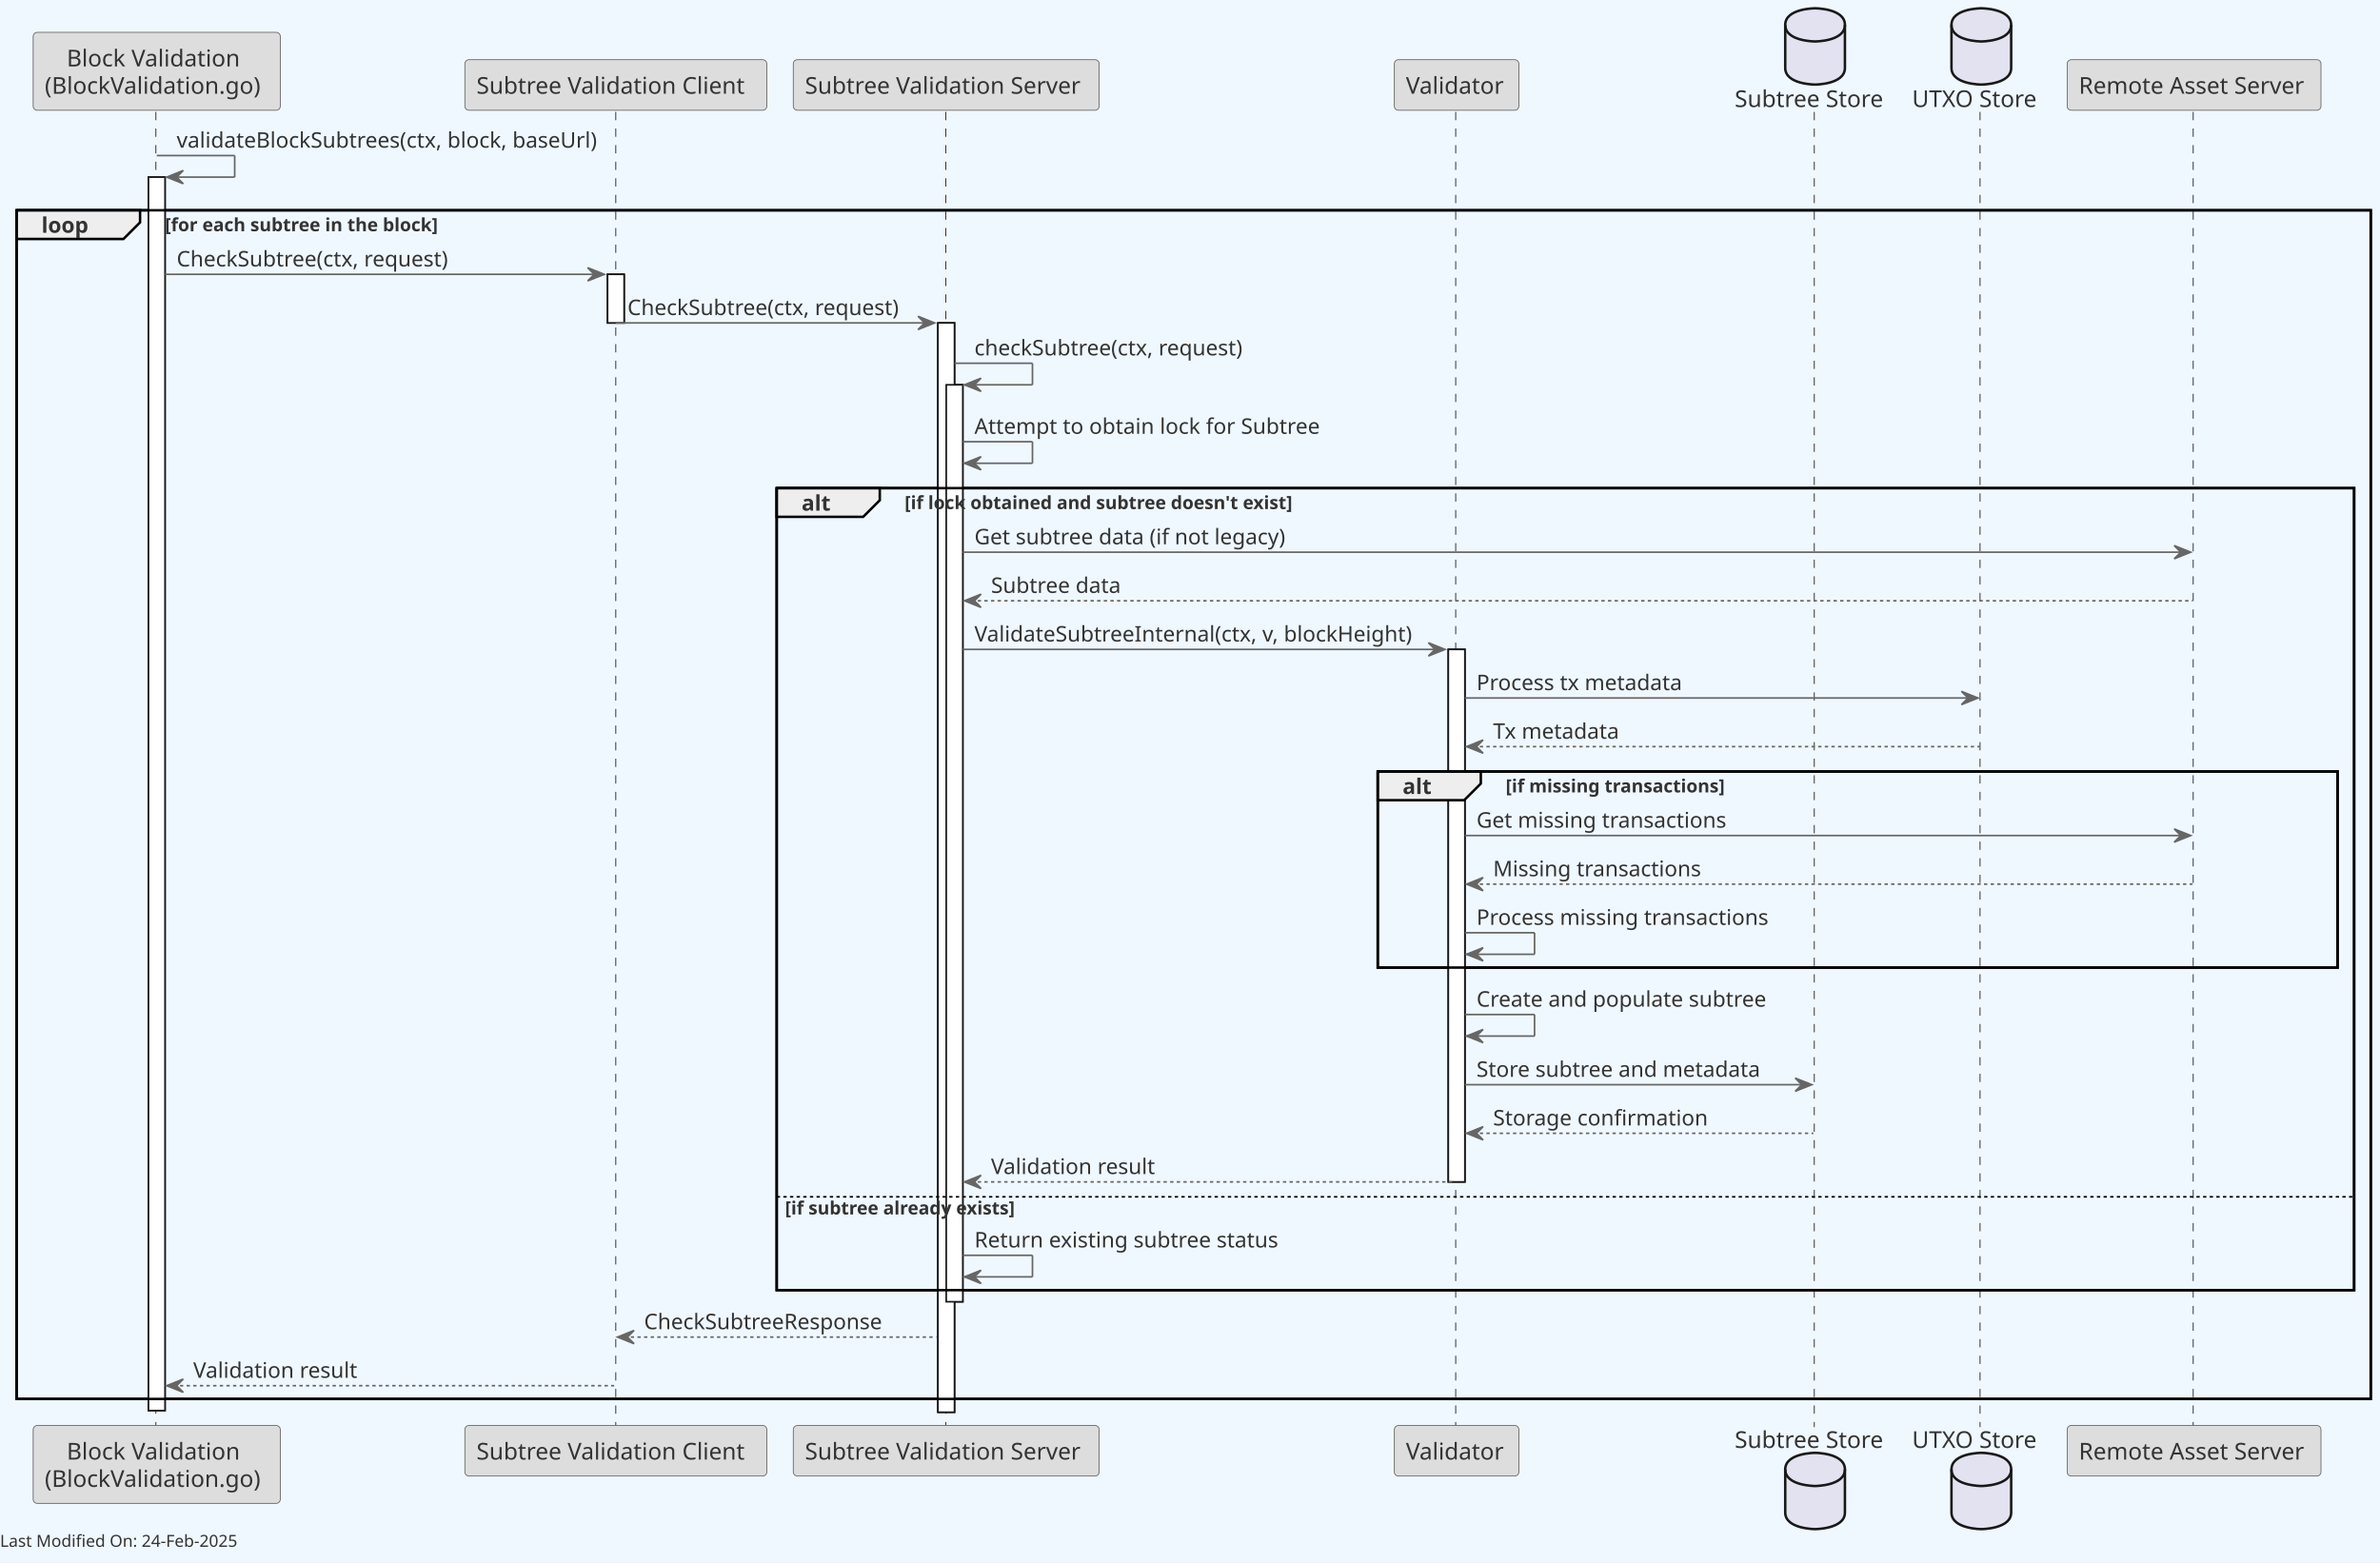
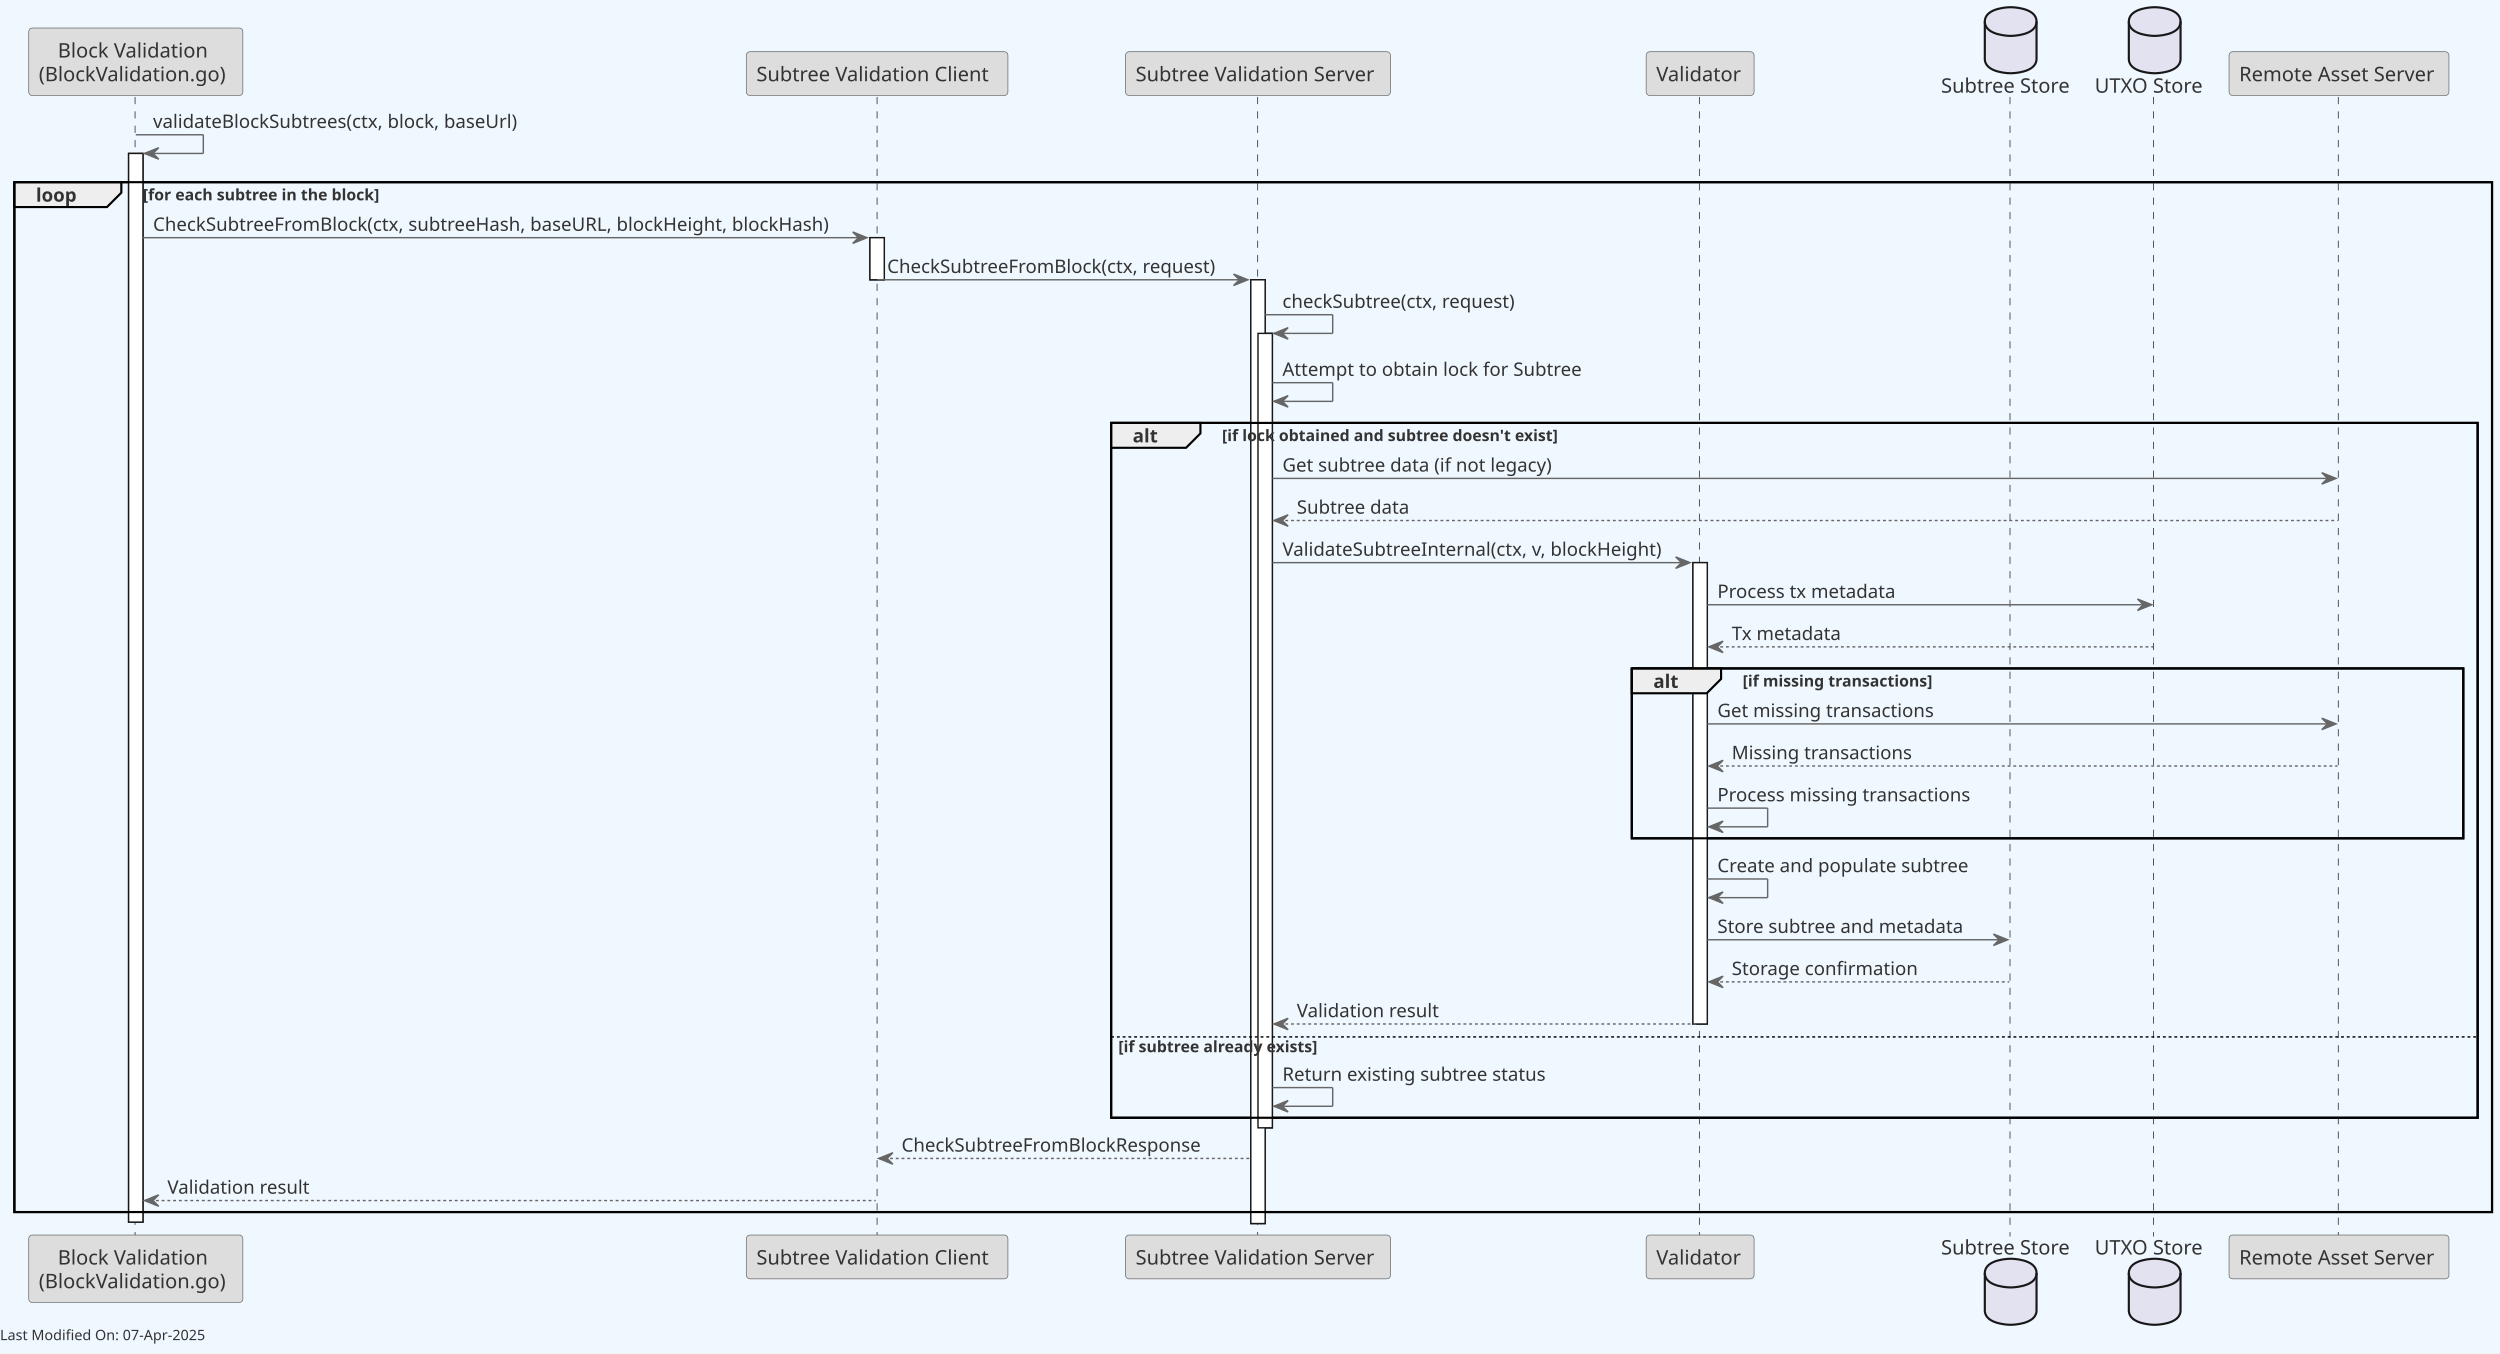
- <svg xmlns="http://www.w3.org/2000/svg" contentStyleType="text/css" height="942px" preserveAspectRatio="none" style="width:1435px;height:942px;background:#F0F8FF;" version="1.1" viewBox="0 0 1435 942" width="1435px" zoomAndPan="magnify">
+ <svg xmlns="http://www.w3.org/2000/svg" contentStyleType="text/css" height="942px" preserveAspectRatio="none" style="width:1740px;height:942px;background:#F0F8FF;" version="1.1" viewBox="0 0 1740 942" width="1740px" zoomAndPan="magnify">
  <defs />
  <g>
-     <rect fill="#F0F8FF" height="942" style="stroke:none;stroke-width:1.0;" width="1435" x="0" y="0" />
+     <rect fill="#F0F8FF" height="942" style="stroke:none;stroke-width:1.0;" width="1740" x="0" y="0" />
    <rect fill="#FFFFFF" height="743.787" style="stroke:#181818;stroke-width:1.0;" width="10" x="89.505" y="106.799" />
-     <rect fill="#FFFFFF" height="29.311" style="stroke:#181818;stroke-width:1.0;" width="10" x="366.317" y="165.42" />
-     <rect fill="#FFFFFF" height="656.856" style="stroke:#181818;stroke-width:1.0;" width="10" x="565.517" y="194.731" />
-     <rect fill="#FFFFFF" height="552.924" style="stroke:#181818;stroke-width:1.0;" width="10" x="570.517" y="232.041" />
-     <rect fill="#FFFFFF" height="321.106" style="stroke:#181818;stroke-width:1.0;" width="10" x="873.24" y="391.594" />
-     <rect fill="none" height="716.787" style="stroke:#000000;stroke-width:1.5;" width="1419.411" x="10" y="126.799" />
-     <rect fill="none" height="483.613" style="stroke:#000000;stroke-width:1.5;" width="951.094" x="468.317" y="294.352" />
-     <rect fill="none" height="118.242" style="stroke:#000000;stroke-width:1.5;" width="578.714" x="830.697" y="465.215" />
+     <rect fill="#FFFFFF" height="29.311" style="stroke:#181818;stroke-width:1.0;" width="10" x="605.472" y="165.42" />
+     <rect fill="#FFFFFF" height="656.856" style="stroke:#181818;stroke-width:1.0;" width="10" x="870.56" y="194.731" />
+     <rect fill="#FFFFFF" height="552.924" style="stroke:#181818;stroke-width:1.0;" width="10" x="875.56" y="232.041" />
+     <rect fill="#FFFFFF" height="321.106" style="stroke:#181818;stroke-width:1.0;" width="10" x="1178.284" y="391.594" />
+     <rect fill="none" height="716.787" style="stroke:#000000;stroke-width:1.5;" width="1724.455" x="10" y="126.799" />
+     <rect fill="none" height="483.613" style="stroke:#000000;stroke-width:1.5;" width="951.094" x="773.36" y="294.352" />
+     <rect fill="none" height="118.242" style="stroke:#000000;stroke-width:1.5;" width="578.714" x="1135.741" y="465.215" />
    <line style="stroke:#181818;stroke-width:0.5;stroke-dasharray:5.0,5.0;" x1="94" x2="94" y1="67.488" y2="860.586" />
-     <line style="stroke:#181818;stroke-width:0.5;stroke-dasharray:5.0,5.0;" x1="371.286" x2="371.286" y1="67.488" y2="860.586" />
-     <line style="stroke:#181818;stroke-width:0.5;stroke-dasharray:5.0,5.0;" x1="570.317" x2="570.317" y1="67.488" y2="860.586" />
-     <line style="stroke:#181818;stroke-width:0.5;stroke-dasharray:5.0,5.0;" x1="877.697" x2="877.697" y1="67.488" y2="860.586" />
-     <line style="stroke:#181818;stroke-width:0.5;stroke-dasharray:5.0,5.0;" x1="1093.917" x2="1093.917" y1="67.488" y2="860.586" />
-     <line style="stroke:#181818;stroke-width:0.5;stroke-dasharray:5.0,5.0;" x1="1193.855" x2="1193.855" y1="67.488" y2="860.586" />
-     <line style="stroke:#181818;stroke-width:0.5;stroke-dasharray:5.0,5.0;" x1="1322.382" x2="1322.382" y1="67.488" y2="860.586" />
+     <line style="stroke:#181818;stroke-width:0.5;stroke-dasharray:5.0,5.0;" x1="610.441" x2="610.441" y1="67.488" y2="860.586" />
+     <line style="stroke:#181818;stroke-width:0.5;stroke-dasharray:5.0,5.0;" x1="875.36" x2="875.36" y1="67.488" y2="860.586" />
+     <line style="stroke:#181818;stroke-width:0.5;stroke-dasharray:5.0,5.0;" x1="1182.741" x2="1182.741" y1="67.488" y2="860.586" />
+     <line style="stroke:#181818;stroke-width:0.5;stroke-dasharray:5.0,5.0;" x1="1398.96" x2="1398.96" y1="67.488" y2="860.586" />
+     <line style="stroke:#181818;stroke-width:0.5;stroke-dasharray:5.0,5.0;" x1="1498.899" x2="1498.899" y1="67.488" y2="860.586" />
+     <line style="stroke:#181818;stroke-width:0.5;stroke-dasharray:5.0,5.0;" x1="1627.425" x2="1627.425" y1="67.488" y2="860.586" />
    <rect fill="#DDDDDD" height="46.977" rx="2.5" ry="2.5" style="stroke:#666666;stroke-width:0.5;" width="149.01" x="20" y="19.512" />
    <text fill="#333333" font-family="sans-serif" font-size="14" lengthAdjust="spacing" textLength="108.575" x="40.217" y="40.047">Block Validation</text>
    <text fill="#333333" font-family="sans-serif" font-size="14" lengthAdjust="spacing" textLength="135.01" x="27" y="56.535">(BlockValidation.go)</text>
    <rect fill="#DDDDDD" height="46.977" rx="2.5" ry="2.5" style="stroke:#666666;stroke-width:0.5;" width="149.01" x="20" y="859.586" />
    <text fill="#333333" font-family="sans-serif" font-size="14" lengthAdjust="spacing" textLength="108.575" x="40.217" y="880.121">Block Validation</text>
    <text fill="#333333" font-family="sans-serif" font-size="14" lengthAdjust="spacing" textLength="135.01" x="27" y="896.609">(BlockValidation.go)</text>
-     <rect fill="#DDDDDD" height="30.488" rx="2.5" ry="2.5" style="stroke:#666666;stroke-width:0.5;" width="182.061" x="280.286" y="36" />
-     <text fill="#333333" font-family="sans-serif" font-size="14" lengthAdjust="spacing" textLength="168.061" x="287.286" y="56.535">Subtree Validation Client</text>
-     <rect fill="#DDDDDD" height="30.488" rx="2.5" ry="2.5" style="stroke:#666666;stroke-width:0.5;" width="182.061" x="280.286" y="859.586" />
-     <text fill="#333333" font-family="sans-serif" font-size="14" lengthAdjust="spacing" textLength="168.061" x="287.286" y="880.121">Subtree Validation Client</text>
-     <rect fill="#DDDDDD" height="30.488" rx="2.5" ry="2.5" style="stroke:#666666;stroke-width:0.5;" width="184.399" x="478.317" y="36" />
-     <text fill="#333333" font-family="sans-serif" font-size="14" lengthAdjust="spacing" textLength="170.399" x="485.317" y="56.535">Subtree Validation Server</text>
-     <rect fill="#DDDDDD" height="30.488" rx="2.5" ry="2.5" style="stroke:#666666;stroke-width:0.5;" width="184.399" x="478.317" y="859.586" />
-     <text fill="#333333" font-family="sans-serif" font-size="14" lengthAdjust="spacing" textLength="170.399" x="485.317" y="880.121">Subtree Validation Server</text>
-     <rect fill="#DDDDDD" height="30.488" rx="2.5" ry="2.5" style="stroke:#666666;stroke-width:0.5;" width="75.086" x="840.697" y="36" />
-     <text fill="#333333" font-family="sans-serif" font-size="14" lengthAdjust="spacing" textLength="61.086" x="847.697" y="56.535">Validator</text>
-     <rect fill="#DDDDDD" height="30.488" rx="2.5" ry="2.5" style="stroke:#666666;stroke-width:0.5;" width="75.086" x="840.697" y="859.586" />
-     <text fill="#333333" font-family="sans-serif" font-size="14" lengthAdjust="spacing" textLength="61.086" x="847.697" y="880.121">Validator</text>
-     <text fill="#333333" font-family="sans-serif" font-size="14" lengthAdjust="spacing" textLength="90.939" x="1045.917" y="64.535">Subtree Store</text>
-     <path d="M1076.386,15 C1076.386,5 1094.386,5 1094.386,5 C1094.386,5 1112.386,5 1112.386,15 L1112.386,41 C1112.386,51 1094.386,51 1094.386,51 C1094.386,51 1076.386,51 1076.386,41 L1076.386,15 " fill="#E2E2F0" style="stroke:#181818;stroke-width:1.5;" />
-     <path d="M1076.386,15 C1076.386,25 1094.386,25 1094.386,25 C1094.386,25 1112.386,25 1112.386,15 " fill="none" style="stroke:#181818;stroke-width:1.5;" />
-     <text fill="#333333" font-family="sans-serif" font-size="14" lengthAdjust="spacing" textLength="90.939" x="1045.917" y="873.121">Subtree Store</text>
-     <path d="M1076.386,886.074 C1076.386,876.074 1094.386,876.074 1094.386,876.074 C1094.386,876.074 1112.386,876.074 1112.386,886.074 L1112.386,912.074 C1112.386,922.074 1094.386,922.074 1094.386,922.074 C1094.386,922.074 1076.386,922.074 1076.386,912.074 L1076.386,886.074 " fill="#E2E2F0" style="stroke:#181818;stroke-width:1.5;" />
-     <path d="M1076.386,886.074 C1076.386,896.074 1094.386,896.074 1094.386,896.074 C1094.386,896.074 1112.386,896.074 1112.386,886.074 " fill="none" style="stroke:#181818;stroke-width:1.5;" />
-     <text fill="#333333" font-family="sans-serif" font-size="14" lengthAdjust="spacing" textLength="77.526" x="1152.855" y="64.535">UTXO Store</text>
-     <path d="M1176.619,15 C1176.619,5 1194.619,5 1194.619,5 C1194.619,5 1212.619,5 1212.619,15 L1212.619,41 C1212.619,51 1194.619,51 1194.619,51 C1194.619,51 1176.619,51 1176.619,41 L1176.619,15 " fill="#E2E2F0" style="stroke:#181818;stroke-width:1.5;" />
-     <path d="M1176.619,15 C1176.619,25 1194.619,25 1194.619,25 C1194.619,25 1212.619,25 1212.619,15 " fill="none" style="stroke:#181818;stroke-width:1.5;" />
-     <text fill="#333333" font-family="sans-serif" font-size="14" lengthAdjust="spacing" textLength="77.526" x="1152.855" y="873.121">UTXO Store</text>
-     <path d="M1176.619,886.074 C1176.619,876.074 1194.619,876.074 1194.619,876.074 C1194.619,876.074 1212.619,876.074 1212.619,886.074 L1212.619,912.074 C1212.619,922.074 1194.619,922.074 1194.619,922.074 C1194.619,922.074 1176.619,922.074 1176.619,912.074 L1176.619,886.074 " fill="#E2E2F0" style="stroke:#181818;stroke-width:1.5;" />
-     <path d="M1176.619,886.074 C1176.619,896.074 1194.619,896.074 1194.619,896.074 C1194.619,896.074 1212.619,896.074 1212.619,886.074 " fill="none" style="stroke:#181818;stroke-width:1.5;" />
-     <rect fill="#DDDDDD" height="30.488" rx="2.5" ry="2.5" style="stroke:#666666;stroke-width:0.5;" width="153.029" x="1246.382" y="36" />
-     <text fill="#333333" font-family="sans-serif" font-size="14" lengthAdjust="spacing" textLength="139.029" x="1253.382" y="56.535">Remote Asset Server</text>
-     <rect fill="#DDDDDD" height="30.488" rx="2.5" ry="2.5" style="stroke:#666666;stroke-width:0.5;" width="153.029" x="1246.382" y="859.586" />
-     <text fill="#333333" font-family="sans-serif" font-size="14" lengthAdjust="spacing" textLength="139.029" x="1253.382" y="880.121">Remote Asset Server</text>
+     <rect fill="#DDDDDD" height="30.488" rx="2.5" ry="2.5" style="stroke:#666666;stroke-width:0.5;" width="182.061" x="519.441" y="36" />
+     <text fill="#333333" font-family="sans-serif" font-size="14" lengthAdjust="spacing" textLength="168.061" x="526.441" y="56.535">Subtree Validation Client</text>
+     <rect fill="#DDDDDD" height="30.488" rx="2.5" ry="2.5" style="stroke:#666666;stroke-width:0.5;" width="182.061" x="519.441" y="859.586" />
+     <text fill="#333333" font-family="sans-serif" font-size="14" lengthAdjust="spacing" textLength="168.061" x="526.441" y="880.121">Subtree Validation Client</text>
+     <rect fill="#DDDDDD" height="30.488" rx="2.5" ry="2.5" style="stroke:#666666;stroke-width:0.5;" width="184.399" x="783.36" y="36" />
+     <text fill="#333333" font-family="sans-serif" font-size="14" lengthAdjust="spacing" textLength="170.399" x="790.36" y="56.535">Subtree Validation Server</text>
+     <rect fill="#DDDDDD" height="30.488" rx="2.5" ry="2.5" style="stroke:#666666;stroke-width:0.5;" width="184.399" x="783.36" y="859.586" />
+     <text fill="#333333" font-family="sans-serif" font-size="14" lengthAdjust="spacing" textLength="170.399" x="790.36" y="880.121">Subtree Validation Server</text>
+     <rect fill="#DDDDDD" height="30.488" rx="2.5" ry="2.5" style="stroke:#666666;stroke-width:0.5;" width="75.086" x="1145.741" y="36" />
+     <text fill="#333333" font-family="sans-serif" font-size="14" lengthAdjust="spacing" textLength="61.086" x="1152.741" y="56.535">Validator</text>
+     <rect fill="#DDDDDD" height="30.488" rx="2.5" ry="2.5" style="stroke:#666666;stroke-width:0.5;" width="75.086" x="1145.741" y="859.586" />
+     <text fill="#333333" font-family="sans-serif" font-size="14" lengthAdjust="spacing" textLength="61.086" x="1152.741" y="880.121">Validator</text>
+     <text fill="#333333" font-family="sans-serif" font-size="14" lengthAdjust="spacing" textLength="90.939" x="1350.96" y="64.535">Subtree Store</text>
+     <path d="M1381.43,15 C1381.43,5 1399.43,5 1399.43,5 C1399.43,5 1417.43,5 1417.43,15 L1417.43,41 C1417.43,51 1399.43,51 1399.43,51 C1399.43,51 1381.43,51 1381.43,41 L1381.43,15 " fill="#E2E2F0" style="stroke:#181818;stroke-width:1.5;" />
+     <path d="M1381.43,15 C1381.43,25 1399.43,25 1399.43,25 C1399.43,25 1417.43,25 1417.43,15 " fill="none" style="stroke:#181818;stroke-width:1.5;" />
+     <text fill="#333333" font-family="sans-serif" font-size="14" lengthAdjust="spacing" textLength="90.939" x="1350.96" y="873.121">Subtree Store</text>
+     <path d="M1381.43,886.074 C1381.43,876.074 1399.43,876.074 1399.43,876.074 C1399.43,876.074 1417.43,876.074 1417.43,886.074 L1417.43,912.074 C1417.43,922.074 1399.43,922.074 1399.43,922.074 C1399.43,922.074 1381.43,922.074 1381.43,912.074 L1381.43,886.074 " fill="#E2E2F0" style="stroke:#181818;stroke-width:1.5;" />
+     <path d="M1381.43,886.074 C1381.43,896.074 1399.43,896.074 1399.43,896.074 C1399.43,896.074 1417.43,896.074 1417.43,886.074 " fill="none" style="stroke:#181818;stroke-width:1.5;" />
+     <text fill="#333333" font-family="sans-serif" font-size="14" lengthAdjust="spacing" textLength="77.526" x="1457.899" y="64.535">UTXO Store</text>
+     <path d="M1481.662,15 C1481.662,5 1499.662,5 1499.662,5 C1499.662,5 1517.662,5 1517.662,15 L1517.662,41 C1517.662,51 1499.662,51 1499.662,51 C1499.662,51 1481.662,51 1481.662,41 L1481.662,15 " fill="#E2E2F0" style="stroke:#181818;stroke-width:1.5;" />
+     <path d="M1481.662,15 C1481.662,25 1499.662,25 1499.662,25 C1499.662,25 1517.662,25 1517.662,15 " fill="none" style="stroke:#181818;stroke-width:1.5;" />
+     <text fill="#333333" font-family="sans-serif" font-size="14" lengthAdjust="spacing" textLength="77.526" x="1457.899" y="873.121">UTXO Store</text>
+     <path d="M1481.662,886.074 C1481.662,876.074 1499.662,876.074 1499.662,876.074 C1499.662,876.074 1517.662,876.074 1517.662,886.074 L1517.662,912.074 C1517.662,922.074 1499.662,922.074 1499.662,922.074 C1499.662,922.074 1481.662,922.074 1481.662,912.074 L1481.662,886.074 " fill="#E2E2F0" style="stroke:#181818;stroke-width:1.5;" />
+     <path d="M1481.662,886.074 C1481.662,896.074 1499.662,896.074 1499.662,896.074 C1499.662,896.074 1517.662,896.074 1517.662,886.074 " fill="none" style="stroke:#181818;stroke-width:1.5;" />
+     <rect fill="#DDDDDD" height="30.488" rx="2.5" ry="2.5" style="stroke:#666666;stroke-width:0.5;" width="153.029" x="1551.425" y="36" />
+     <text fill="#333333" font-family="sans-serif" font-size="14" lengthAdjust="spacing" textLength="139.029" x="1558.425" y="56.535">Remote Asset Server</text>
+     <rect fill="#DDDDDD" height="30.488" rx="2.5" ry="2.5" style="stroke:#666666;stroke-width:0.5;" width="153.029" x="1551.425" y="859.586" />
+     <text fill="#333333" font-family="sans-serif" font-size="14" lengthAdjust="spacing" textLength="139.029" x="1558.425" y="880.121">Remote Asset Server</text>
    <rect fill="#FFFFFF" height="743.787" style="stroke:#181818;stroke-width:1.0;" width="10" x="89.505" y="106.799" />
-     <rect fill="#FFFFFF" height="29.311" style="stroke:#181818;stroke-width:1.0;" width="10" x="366.317" y="165.42" />
-     <rect fill="#FFFFFF" height="656.856" style="stroke:#181818;stroke-width:1.0;" width="10" x="565.517" y="194.731" />
-     <rect fill="#FFFFFF" height="552.924" style="stroke:#181818;stroke-width:1.0;" width="10" x="570.517" y="232.041" />
-     <rect fill="#FFFFFF" height="321.106" style="stroke:#181818;stroke-width:1.0;" width="10" x="873.24" y="391.594" />
+     <rect fill="#FFFFFF" height="29.311" style="stroke:#181818;stroke-width:1.0;" width="10" x="605.472" y="165.42" />
+     <rect fill="#FFFFFF" height="656.856" style="stroke:#181818;stroke-width:1.0;" width="10" x="870.56" y="194.731" />
+     <rect fill="#FFFFFF" height="552.924" style="stroke:#181818;stroke-width:1.0;" width="10" x="875.56" y="232.041" />
+     <rect fill="#FFFFFF" height="321.106" style="stroke:#181818;stroke-width:1.0;" width="10" x="1178.284" y="391.594" />
    <line style="stroke:#666666;stroke-width:1.0;" x1="94.505" x2="141.505" y1="93.799" y2="93.799" />
    <line style="stroke:#666666;stroke-width:1.0;" x1="141.505" x2="141.505" y1="93.799" y2="106.799" />
    <line style="stroke:#666666;stroke-width:1.0;" x1="100.505" x2="141.505" y1="106.799" y2="106.799" />
    <polygon fill="#666666" points="110.505,102.799,100.505,106.799,110.505,110.799,106.505,106.799" style="stroke:#666666;stroke-width:1.0;" />
    <text fill="#333333" font-family="sans-serif" font-size="13" lengthAdjust="spacing" textLength="262.812" x="106.505" y="89.057">validateBlockSubtrees(ctx, block, baseUrl)</text>
    <path d="M10,126.799 L84.447,126.799 L84.447,134.109 L74.447,144.109 L10,144.109 L10,126.799 " fill="#EEEEEE" style="stroke:#000000;stroke-width:1.5;" />
-     <rect fill="none" height="716.787" style="stroke:#000000;stroke-width:1.5;" width="1419.411" x="10" y="126.799" />
+     <rect fill="none" height="716.787" style="stroke:#000000;stroke-width:1.5;" width="1724.455" x="10" y="126.799" />
    <text fill="#333333" font-family="sans-serif" font-size="13" font-weight="bold" lengthAdjust="spacing" textLength="29.447" x="25" y="140.367">loop</text>
    <text fill="#333333" font-family="sans-serif" font-size="11" font-weight="bold" lengthAdjust="spacing" textLength="171.574" x="99.447" y="139.434">[for each subtree in the block]</text>
-     <polygon fill="#666666" points="354.317,161.42,364.317,165.42,354.317,169.42,358.317,165.42" style="stroke:#666666;stroke-width:1.0;" />
-     <line style="stroke:#666666;stroke-width:1.0;" x1="99.505" x2="360.317" y1="165.42" y2="165.42" />
-     <text fill="#333333" font-family="sans-serif" font-size="13" lengthAdjust="spacing" textLength="170.2" x="106.505" y="160.678">CheckSubtree(ctx, request)</text>
-     <polygon fill="#666666" points="553.517,190.731,563.517,194.731,553.517,198.731,557.517,194.731" style="stroke:#666666;stroke-width:1.0;" />
-     <line style="stroke:#666666;stroke-width:1.0;" x1="371.317" x2="559.517" y1="194.731" y2="194.731" />
-     <text fill="#333333" font-family="sans-serif" font-size="13" lengthAdjust="spacing" textLength="170.2" x="378.317" y="189.988">CheckSubtree(ctx, request)</text>
-     <line style="stroke:#666666;stroke-width:1.0;" x1="575.517" x2="622.517" y1="219.041" y2="219.041" />
-     <line style="stroke:#666666;stroke-width:1.0;" x1="622.517" x2="622.517" y1="219.041" y2="232.041" />
-     <line style="stroke:#666666;stroke-width:1.0;" x1="581.517" x2="622.517" y1="232.041" y2="232.041" />
-     <polygon fill="#666666" points="591.517,228.041,581.517,232.041,591.517,236.041,587.517,232.041" style="stroke:#666666;stroke-width:1.0;" />
-     <text fill="#333333" font-family="sans-serif" font-size="13" lengthAdjust="spacing" textLength="167.864" x="587.517" y="214.299">checkSubtree(ctx, request)</text>
-     <line style="stroke:#666666;stroke-width:1.0;" x1="580.517" x2="622.517" y1="266.352" y2="266.352" />
-     <line style="stroke:#666666;stroke-width:1.0;" x1="622.517" x2="622.517" y1="266.352" y2="279.352" />
-     <line style="stroke:#666666;stroke-width:1.0;" x1="581.517" x2="622.517" y1="279.352" y2="279.352" />
-     <polygon fill="#666666" points="591.517,275.352,581.517,279.352,591.517,283.352,587.517,279.352" style="stroke:#666666;stroke-width:1.0;" />
-     <text fill="#333333" font-family="sans-serif" font-size="13" lengthAdjust="spacing" textLength="216.569" x="587.517" y="261.609">Attempt to obtain lock for Subtree</text>
-     <path d="M468.317,294.352 L530.456,294.352 L530.456,301.662 L520.456,311.662 L468.317,311.662 L468.317,294.352 " fill="#EEEEEE" style="stroke:#000000;stroke-width:1.5;" />
-     <rect fill="none" height="483.613" style="stroke:#000000;stroke-width:1.5;" width="951.094" x="468.317" y="294.352" />
-     <text fill="#333333" font-family="sans-serif" font-size="13" font-weight="bold" lengthAdjust="spacing" textLength="17.139" x="483.317" y="307.92">alt</text>
-     <text fill="#333333" font-family="sans-serif" font-size="11" font-weight="bold" lengthAdjust="spacing" textLength="243.875" x="545.456" y="306.986">[if lock obtained and subtree doesn't exist]</text>
-     <polygon fill="#666666" points="1310.897,328.973,1320.897,332.973,1310.897,336.973,1314.897,332.973" style="stroke:#666666;stroke-width:1.0;" />
-     <line style="stroke:#666666;stroke-width:1.0;" x1="580.517" x2="1316.897" y1="332.973" y2="332.973" />
-     <text fill="#333333" font-family="sans-serif" font-size="13" lengthAdjust="spacing" textLength="194.657" x="587.517" y="328.231">Get subtree data (if not legacy)</text>
-     <polygon fill="#666666" points="591.517,358.283,581.517,362.283,591.517,366.283,587.517,362.283" style="stroke:#666666;stroke-width:1.0;" />
-     <line style="stroke:#666666;stroke-width:1.0;stroke-dasharray:2.0,2.0;" x1="585.517" x2="1321.897" y1="362.283" y2="362.283" />
-     <text fill="#333333" font-family="sans-serif" font-size="13" lengthAdjust="spacing" textLength="79.435" x="597.517" y="357.541">Subtree data</text>
-     <polygon fill="#666666" points="861.24,387.594,871.24,391.594,861.24,395.594,865.24,391.594" style="stroke:#666666;stroke-width:1.0;" />
-     <line style="stroke:#666666;stroke-width:1.0;" x1="580.517" x2="867.24" y1="391.594" y2="391.594" />
-     <text fill="#333333" font-family="sans-serif" font-size="13" lengthAdjust="spacing" textLength="273.724" x="587.517" y="386.852">ValidateSubtreeInternal(ctx, v, blockHeight)</text>
-     <polygon fill="#666666" points="1182.619,416.904,1192.619,420.904,1182.619,424.904,1186.619,420.904" style="stroke:#666666;stroke-width:1.0;" />
-     <line style="stroke:#666666;stroke-width:1.0;" x1="883.24" x2="1188.619" y1="420.904" y2="420.904" />
-     <text fill="#333333" font-family="sans-serif" font-size="13" lengthAdjust="spacing" textLength="127.531" x="890.24" y="416.162">Process tx metadata</text>
-     <polygon fill="#666666" points="894.24,446.215,884.24,450.215,894.24,454.215,890.24,450.215" style="stroke:#666666;stroke-width:1.0;" />
-     <line style="stroke:#666666;stroke-width:1.0;stroke-dasharray:2.0,2.0;" x1="888.24" x2="1193.619" y1="450.215" y2="450.215" />
-     <text fill="#333333" font-family="sans-serif" font-size="13" lengthAdjust="spacing" textLength="79.13" x="900.24" y="445.473">Tx metadata</text>
-     <path d="M830.697,465.215 L892.836,465.215 L892.836,472.525 L882.836,482.525 L830.697,482.525 L830.697,465.215 " fill="#EEEEEE" style="stroke:#000000;stroke-width:1.5;" />
-     <rect fill="none" height="118.242" style="stroke:#000000;stroke-width:1.5;" width="578.714" x="830.697" y="465.215" />
-     <text fill="#333333" font-family="sans-serif" font-size="13" font-weight="bold" lengthAdjust="spacing" textLength="17.139" x="845.697" y="478.783">alt</text>
-     <text fill="#333333" font-family="sans-serif" font-size="11" font-weight="bold" lengthAdjust="spacing" textLength="138.477" x="907.836" y="477.85">[if missing transactions]</text>
-     <polygon fill="#666666" points="1310.897,499.836,1320.897,503.836,1310.897,507.836,1314.897,503.836" style="stroke:#666666;stroke-width:1.0;" />
-     <line style="stroke:#666666;stroke-width:1.0;" x1="883.24" x2="1316.897" y1="503.836" y2="503.836" />
-     <text fill="#333333" font-family="sans-serif" font-size="13" lengthAdjust="spacing" textLength="156" x="890.24" y="499.094">Get missing transactions</text>
-     <polygon fill="#666666" points="894.24,529.146,884.24,533.146,894.24,537.146,890.24,533.146" style="stroke:#666666;stroke-width:1.0;" />
-     <line style="stroke:#666666;stroke-width:1.0;stroke-dasharray:2.0,2.0;" x1="888.24" x2="1321.897" y1="533.146" y2="533.146" />
-     <text fill="#333333" font-family="sans-serif" font-size="13" lengthAdjust="spacing" textLength="129.448" x="900.24" y="528.404">Missing transactions</text>
-     <line style="stroke:#666666;stroke-width:1.0;" x1="883.24" x2="925.24" y1="562.457" y2="562.457" />
-     <line style="stroke:#666666;stroke-width:1.0;" x1="925.24" x2="925.24" y1="562.457" y2="575.457" />
-     <line style="stroke:#666666;stroke-width:1.0;" x1="884.24" x2="925.24" y1="575.457" y2="575.457" />
-     <polygon fill="#666666" points="894.24,571.457,884.24,575.457,894.24,579.457,890.24,575.457" style="stroke:#666666;stroke-width:1.0;" />
-     <text fill="#333333" font-family="sans-serif" font-size="13" lengthAdjust="spacing" textLength="182.146" x="890.24" y="557.715">Process missing transactions</text>
-     <line style="stroke:#666666;stroke-width:1.0;" x1="883.24" x2="925.24" y1="611.768" y2="611.768" />
-     <line style="stroke:#666666;stroke-width:1.0;" x1="925.24" x2="925.24" y1="611.768" y2="624.768" />
-     <line style="stroke:#666666;stroke-width:1.0;" x1="884.24" x2="925.24" y1="624.768" y2="624.768" />
-     <polygon fill="#666666" points="894.24,620.768,884.24,624.768,894.24,628.768,890.24,624.768" style="stroke:#666666;stroke-width:1.0;" />
-     <text fill="#333333" font-family="sans-serif" font-size="13" lengthAdjust="spacing" textLength="179.613" x="890.24" y="607.025">Create and populate subtree</text>
-     <polygon fill="#666666" points="1082.386,650.078,1092.386,654.078,1082.386,658.078,1086.386,654.078" style="stroke:#666666;stroke-width:1.0;" />
-     <line style="stroke:#666666;stroke-width:1.0;" x1="883.24" x2="1088.386" y1="654.078" y2="654.078" />
-     <text fill="#333333" font-family="sans-serif" font-size="13" lengthAdjust="spacing" textLength="174.548" x="890.24" y="649.336">Store subtree and metadata</text>
-     <polygon fill="#666666" points="894.24,679.389,884.24,683.389,894.24,687.389,890.24,683.389" style="stroke:#666666;stroke-width:1.0;" />
-     <line style="stroke:#666666;stroke-width:1.0;stroke-dasharray:2.0,2.0;" x1="888.24" x2="1093.386" y1="683.389" y2="683.389" />
-     <text fill="#333333" font-family="sans-serif" font-size="13" lengthAdjust="spacing" textLength="132.368" x="900.24" y="678.646">Storage confirmation</text>
-     <polygon fill="#666666" points="591.517,708.699,581.517,712.699,591.517,716.699,587.517,712.699" style="stroke:#666666;stroke-width:1.0;" />
-     <line style="stroke:#666666;stroke-width:1.0;stroke-dasharray:2.0,2.0;" x1="585.517" x2="877.24" y1="712.699" y2="712.699" />
-     <text fill="#333333" font-family="sans-serif" font-size="13" lengthAdjust="spacing" textLength="103.219" x="597.517" y="707.957">Validation result</text>
-     <line style="stroke:#000000;stroke-width:1.0;stroke-dasharray:2.0,2.0;" x1="468.317" x2="1419.411" y1="721.699" y2="721.699" />
-     <text fill="#333333" font-family="sans-serif" font-size="11" font-weight="bold" lengthAdjust="spacing" textLength="145.326" x="473.317" y="732.334">[if subtree already exists]</text>
-     <line style="stroke:#666666;stroke-width:1.0;" x1="580.517" x2="622.517" y1="756.965" y2="756.965" />
-     <line style="stroke:#666666;stroke-width:1.0;" x1="622.517" x2="622.517" y1="756.965" y2="769.965" />
-     <line style="stroke:#666666;stroke-width:1.0;" x1="581.517" x2="622.517" y1="769.965" y2="769.965" />
-     <polygon fill="#666666" points="591.517,765.965,581.517,769.965,591.517,773.965,587.517,769.965" style="stroke:#666666;stroke-width:1.0;" />
-     <text fill="#333333" font-family="sans-serif" font-size="13" lengthAdjust="spacing" textLength="190.284" x="587.517" y="752.223">Return existing subtree status</text>
-     <polygon fill="#666666" points="382.317,802.275,372.317,806.275,382.317,810.275,378.317,806.275" style="stroke:#666666;stroke-width:1.0;" />
-     <line style="stroke:#666666;stroke-width:1.0;stroke-dasharray:2.0,2.0;" x1="376.317" x2="564.517" y1="806.275" y2="806.275" />
-     <text fill="#333333" font-family="sans-serif" font-size="13" lengthAdjust="spacing" textLength="146.675" x="388.317" y="801.533">CheckSubtreeResponse</text>
+     <polygon fill="#666666" points="593.472,161.42,603.472,165.42,593.472,169.42,597.472,165.42" style="stroke:#666666;stroke-width:1.0;" />
+     <line style="stroke:#666666;stroke-width:1.0;" x1="99.505" x2="599.472" y1="165.42" y2="165.42" />
+     <text fill="#333333" font-family="sans-serif" font-size="13" lengthAdjust="spacing" textLength="486.967" x="106.505" y="160.678">CheckSubtreeFromBlock(ctx, subtreeHash, baseURL, blockHeight, blockHash)</text>
+     <polygon fill="#666666" points="858.56,190.731,868.56,194.731,858.56,198.731,862.56,194.731" style="stroke:#666666;stroke-width:1.0;" />
+     <line style="stroke:#666666;stroke-width:1.0;" x1="610.472" x2="864.56" y1="194.731" y2="194.731" />
+     <text fill="#333333" font-family="sans-serif" font-size="13" lengthAdjust="spacing" textLength="236.088" x="617.472" y="189.988">CheckSubtreeFromBlock(ctx, request)</text>
+     <line style="stroke:#666666;stroke-width:1.0;" x1="880.56" x2="927.56" y1="219.041" y2="219.041" />
+     <line style="stroke:#666666;stroke-width:1.0;" x1="927.56" x2="927.56" y1="219.041" y2="232.041" />
+     <line style="stroke:#666666;stroke-width:1.0;" x1="886.56" x2="927.56" y1="232.041" y2="232.041" />
+     <polygon fill="#666666" points="896.56,228.041,886.56,232.041,896.56,236.041,892.56,232.041" style="stroke:#666666;stroke-width:1.0;" />
+     <text fill="#333333" font-family="sans-serif" font-size="13" lengthAdjust="spacing" textLength="167.864" x="892.56" y="214.299">checkSubtree(ctx, request)</text>
+     <line style="stroke:#666666;stroke-width:1.0;" x1="885.56" x2="927.56" y1="266.352" y2="266.352" />
+     <line style="stroke:#666666;stroke-width:1.0;" x1="927.56" x2="927.56" y1="266.352" y2="279.352" />
+     <line style="stroke:#666666;stroke-width:1.0;" x1="886.56" x2="927.56" y1="279.352" y2="279.352" />
+     <polygon fill="#666666" points="896.56,275.352,886.56,279.352,896.56,283.352,892.56,279.352" style="stroke:#666666;stroke-width:1.0;" />
+     <text fill="#333333" font-family="sans-serif" font-size="13" lengthAdjust="spacing" textLength="216.569" x="892.56" y="261.609">Attempt to obtain lock for Subtree</text>
+     <path d="M773.36,294.352 L835.499,294.352 L835.499,301.662 L825.499,311.662 L773.36,311.662 L773.36,294.352 " fill="#EEEEEE" style="stroke:#000000;stroke-width:1.5;" />
+     <rect fill="none" height="483.613" style="stroke:#000000;stroke-width:1.5;" width="951.094" x="773.36" y="294.352" />
+     <text fill="#333333" font-family="sans-serif" font-size="13" font-weight="bold" lengthAdjust="spacing" textLength="17.139" x="788.36" y="307.92">alt</text>
+     <text fill="#333333" font-family="sans-serif" font-size="11" font-weight="bold" lengthAdjust="spacing" textLength="243.875" x="850.499" y="306.986">[if lock obtained and subtree doesn't exist]</text>
+     <polygon fill="#666666" points="1615.94,328.973,1625.94,332.973,1615.94,336.973,1619.94,332.973" style="stroke:#666666;stroke-width:1.0;" />
+     <line style="stroke:#666666;stroke-width:1.0;" x1="885.56" x2="1621.94" y1="332.973" y2="332.973" />
+     <text fill="#333333" font-family="sans-serif" font-size="13" lengthAdjust="spacing" textLength="194.657" x="892.56" y="328.231">Get subtree data (if not legacy)</text>
+     <polygon fill="#666666" points="896.56,358.283,886.56,362.283,896.56,366.283,892.56,362.283" style="stroke:#666666;stroke-width:1.0;" />
+     <line style="stroke:#666666;stroke-width:1.0;stroke-dasharray:2.0,2.0;" x1="890.56" x2="1626.94" y1="362.283" y2="362.283" />
+     <text fill="#333333" font-family="sans-serif" font-size="13" lengthAdjust="spacing" textLength="79.435" x="902.56" y="357.541">Subtree data</text>
+     <polygon fill="#666666" points="1166.284,387.594,1176.284,391.594,1166.284,395.594,1170.284,391.594" style="stroke:#666666;stroke-width:1.0;" />
+     <line style="stroke:#666666;stroke-width:1.0;" x1="885.56" x2="1172.284" y1="391.594" y2="391.594" />
+     <text fill="#333333" font-family="sans-serif" font-size="13" lengthAdjust="spacing" textLength="273.724" x="892.56" y="386.852">ValidateSubtreeInternal(ctx, v, blockHeight)</text>
+     <polygon fill="#666666" points="1487.662,416.904,1497.662,420.904,1487.662,424.904,1491.662,420.904" style="stroke:#666666;stroke-width:1.0;" />
+     <line style="stroke:#666666;stroke-width:1.0;" x1="1188.284" x2="1493.662" y1="420.904" y2="420.904" />
+     <text fill="#333333" font-family="sans-serif" font-size="13" lengthAdjust="spacing" textLength="127.531" x="1195.284" y="416.162">Process tx metadata</text>
+     <polygon fill="#666666" points="1199.284,446.215,1189.284,450.215,1199.284,454.215,1195.284,450.215" style="stroke:#666666;stroke-width:1.0;" />
+     <line style="stroke:#666666;stroke-width:1.0;stroke-dasharray:2.0,2.0;" x1="1193.284" x2="1498.662" y1="450.215" y2="450.215" />
+     <text fill="#333333" font-family="sans-serif" font-size="13" lengthAdjust="spacing" textLength="79.13" x="1205.284" y="445.473">Tx metadata</text>
+     <path d="M1135.741,465.215 L1197.879,465.215 L1197.879,472.525 L1187.879,482.525 L1135.741,482.525 L1135.741,465.215 " fill="#EEEEEE" style="stroke:#000000;stroke-width:1.5;" />
+     <rect fill="none" height="118.242" style="stroke:#000000;stroke-width:1.5;" width="578.714" x="1135.741" y="465.215" />
+     <text fill="#333333" font-family="sans-serif" font-size="13" font-weight="bold" lengthAdjust="spacing" textLength="17.139" x="1150.741" y="478.783">alt</text>
+     <text fill="#333333" font-family="sans-serif" font-size="11" font-weight="bold" lengthAdjust="spacing" textLength="138.477" x="1212.879" y="477.85">[if missing transactions]</text>
+     <polygon fill="#666666" points="1615.94,499.836,1625.94,503.836,1615.94,507.836,1619.94,503.836" style="stroke:#666666;stroke-width:1.0;" />
+     <line style="stroke:#666666;stroke-width:1.0;" x1="1188.284" x2="1621.94" y1="503.836" y2="503.836" />
+     <text fill="#333333" font-family="sans-serif" font-size="13" lengthAdjust="spacing" textLength="156" x="1195.284" y="499.094">Get missing transactions</text>
+     <polygon fill="#666666" points="1199.284,529.146,1189.284,533.146,1199.284,537.146,1195.284,533.146" style="stroke:#666666;stroke-width:1.0;" />
+     <line style="stroke:#666666;stroke-width:1.0;stroke-dasharray:2.0,2.0;" x1="1193.284" x2="1626.94" y1="533.146" y2="533.146" />
+     <text fill="#333333" font-family="sans-serif" font-size="13" lengthAdjust="spacing" textLength="129.448" x="1205.284" y="528.404">Missing transactions</text>
+     <line style="stroke:#666666;stroke-width:1.0;" x1="1188.284" x2="1230.284" y1="562.457" y2="562.457" />
+     <line style="stroke:#666666;stroke-width:1.0;" x1="1230.284" x2="1230.284" y1="562.457" y2="575.457" />
+     <line style="stroke:#666666;stroke-width:1.0;" x1="1189.284" x2="1230.284" y1="575.457" y2="575.457" />
+     <polygon fill="#666666" points="1199.284,571.457,1189.284,575.457,1199.284,579.457,1195.284,575.457" style="stroke:#666666;stroke-width:1.0;" />
+     <text fill="#333333" font-family="sans-serif" font-size="13" lengthAdjust="spacing" textLength="182.146" x="1195.284" y="557.715">Process missing transactions</text>
+     <line style="stroke:#666666;stroke-width:1.0;" x1="1188.284" x2="1230.284" y1="611.768" y2="611.768" />
+     <line style="stroke:#666666;stroke-width:1.0;" x1="1230.284" x2="1230.284" y1="611.768" y2="624.768" />
+     <line style="stroke:#666666;stroke-width:1.0;" x1="1189.284" x2="1230.284" y1="624.768" y2="624.768" />
+     <polygon fill="#666666" points="1199.284,620.768,1189.284,624.768,1199.284,628.768,1195.284,624.768" style="stroke:#666666;stroke-width:1.0;" />
+     <text fill="#333333" font-family="sans-serif" font-size="13" lengthAdjust="spacing" textLength="179.613" x="1195.284" y="607.025">Create and populate subtree</text>
+     <polygon fill="#666666" points="1387.43,650.078,1397.43,654.078,1387.43,658.078,1391.43,654.078" style="stroke:#666666;stroke-width:1.0;" />
+     <line style="stroke:#666666;stroke-width:1.0;" x1="1188.284" x2="1393.43" y1="654.078" y2="654.078" />
+     <text fill="#333333" font-family="sans-serif" font-size="13" lengthAdjust="spacing" textLength="174.548" x="1195.284" y="649.336">Store subtree and metadata</text>
+     <polygon fill="#666666" points="1199.284,679.389,1189.284,683.389,1199.284,687.389,1195.284,683.389" style="stroke:#666666;stroke-width:1.0;" />
+     <line style="stroke:#666666;stroke-width:1.0;stroke-dasharray:2.0,2.0;" x1="1193.284" x2="1398.43" y1="683.389" y2="683.389" />
+     <text fill="#333333" font-family="sans-serif" font-size="13" lengthAdjust="spacing" textLength="132.368" x="1205.284" y="678.646">Storage confirmation</text>
+     <polygon fill="#666666" points="896.56,708.699,886.56,712.699,896.56,716.699,892.56,712.699" style="stroke:#666666;stroke-width:1.0;" />
+     <line style="stroke:#666666;stroke-width:1.0;stroke-dasharray:2.0,2.0;" x1="890.56" x2="1182.284" y1="712.699" y2="712.699" />
+     <text fill="#333333" font-family="sans-serif" font-size="13" lengthAdjust="spacing" textLength="103.219" x="902.56" y="707.957">Validation result</text>
+     <line style="stroke:#000000;stroke-width:1.0;stroke-dasharray:2.0,2.0;" x1="773.36" x2="1724.455" y1="721.699" y2="721.699" />
+     <text fill="#333333" font-family="sans-serif" font-size="11" font-weight="bold" lengthAdjust="spacing" textLength="145.326" x="778.36" y="732.334">[if subtree already exists]</text>
+     <line style="stroke:#666666;stroke-width:1.0;" x1="885.56" x2="927.56" y1="756.965" y2="756.965" />
+     <line style="stroke:#666666;stroke-width:1.0;" x1="927.56" x2="927.56" y1="756.965" y2="769.965" />
+     <line style="stroke:#666666;stroke-width:1.0;" x1="886.56" x2="927.56" y1="769.965" y2="769.965" />
+     <polygon fill="#666666" points="896.56,765.965,886.56,769.965,896.56,773.965,892.56,769.965" style="stroke:#666666;stroke-width:1.0;" />
+     <text fill="#333333" font-family="sans-serif" font-size="13" lengthAdjust="spacing" textLength="190.284" x="892.56" y="752.223">Return existing subtree status</text>
+     <polygon fill="#666666" points="621.472,802.275,611.472,806.275,621.472,810.275,617.472,806.275" style="stroke:#666666;stroke-width:1.0;" />
+     <line style="stroke:#666666;stroke-width:1.0;stroke-dasharray:2.0,2.0;" x1="615.472" x2="869.56" y1="806.275" y2="806.275" />
+     <text fill="#333333" font-family="sans-serif" font-size="13" lengthAdjust="spacing" textLength="212.564" x="627.472" y="801.533">CheckSubtreeFromBlockResponse</text>
    <polygon fill="#666666" points="110.505,831.586,100.505,835.586,110.505,839.586,106.505,835.586" style="stroke:#666666;stroke-width:1.0;" />
-     <line style="stroke:#666666;stroke-width:1.0;stroke-dasharray:2.0,2.0;" x1="104.505" x2="370.317" y1="835.586" y2="835.586" />
+     <line style="stroke:#666666;stroke-width:1.0;stroke-dasharray:2.0,2.0;" x1="104.505" x2="609.472" y1="835.586" y2="835.586" />
    <text fill="#333333" font-family="sans-serif" font-size="13" lengthAdjust="spacing" textLength="103.219" x="116.505" y="830.844">Validation result</text>
-     <text fill="#333333" font-family="sans-serif" font-size="10" lengthAdjust="spacing" textLength="155.435" x="0" y="932.742">Last Modified On: 24-Feb-2025</text>
+     <text fill="#333333" font-family="sans-serif" font-size="10" lengthAdjust="spacing" textLength="155.493" x="0" y="932.742">Last Modified On: 07-Apr-2025</text>
  </g>
</svg>
